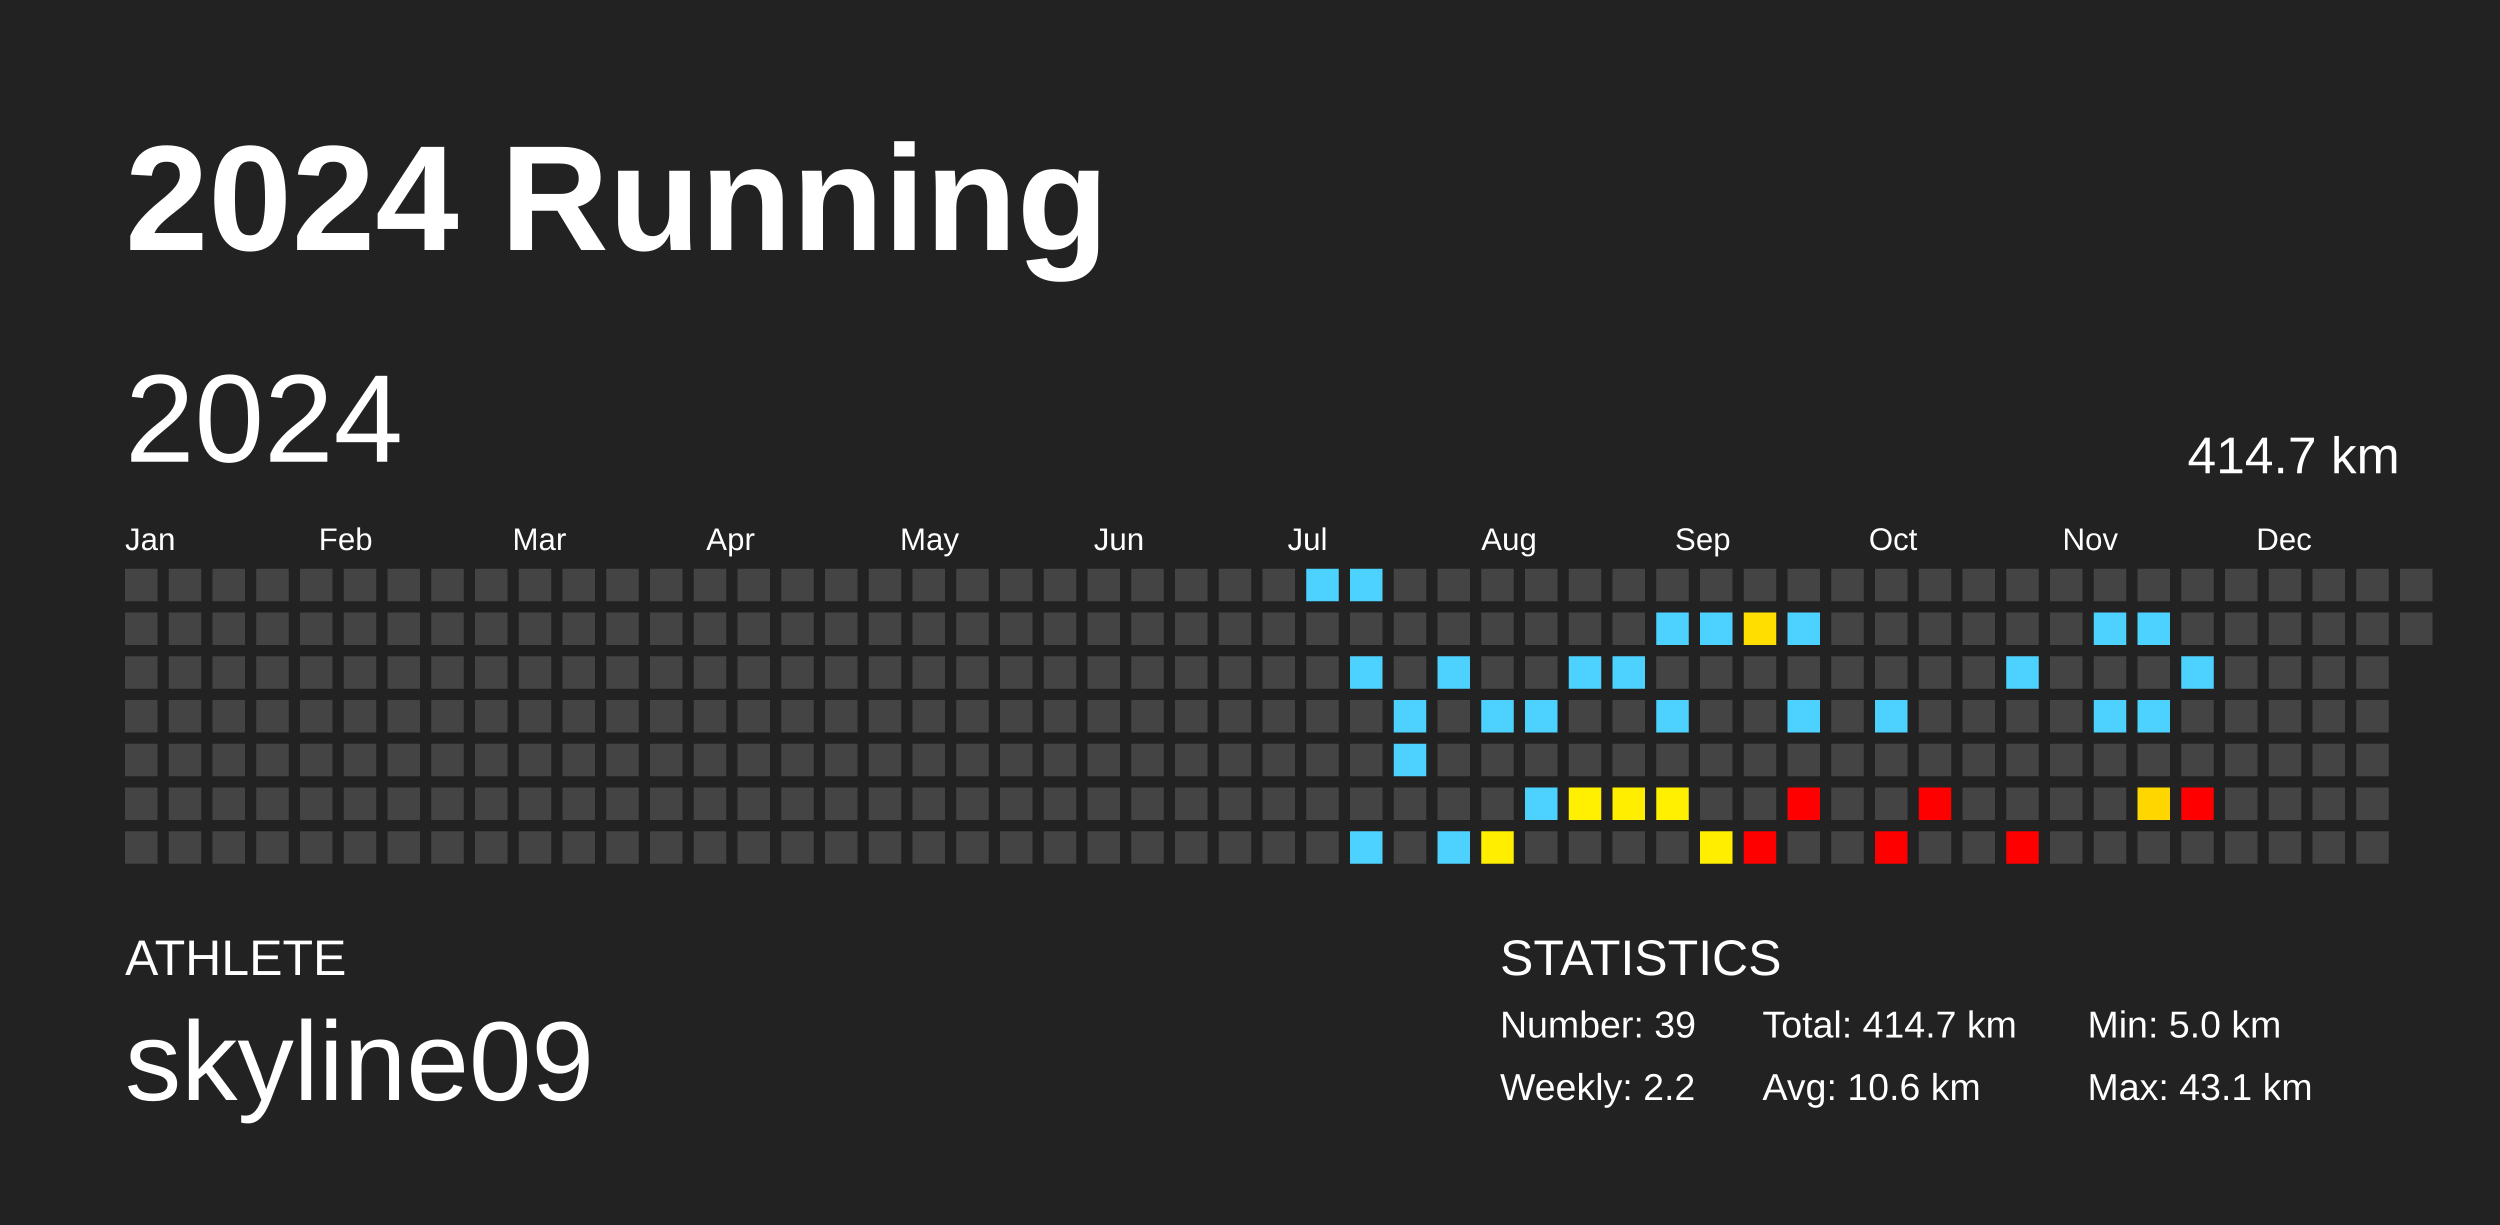
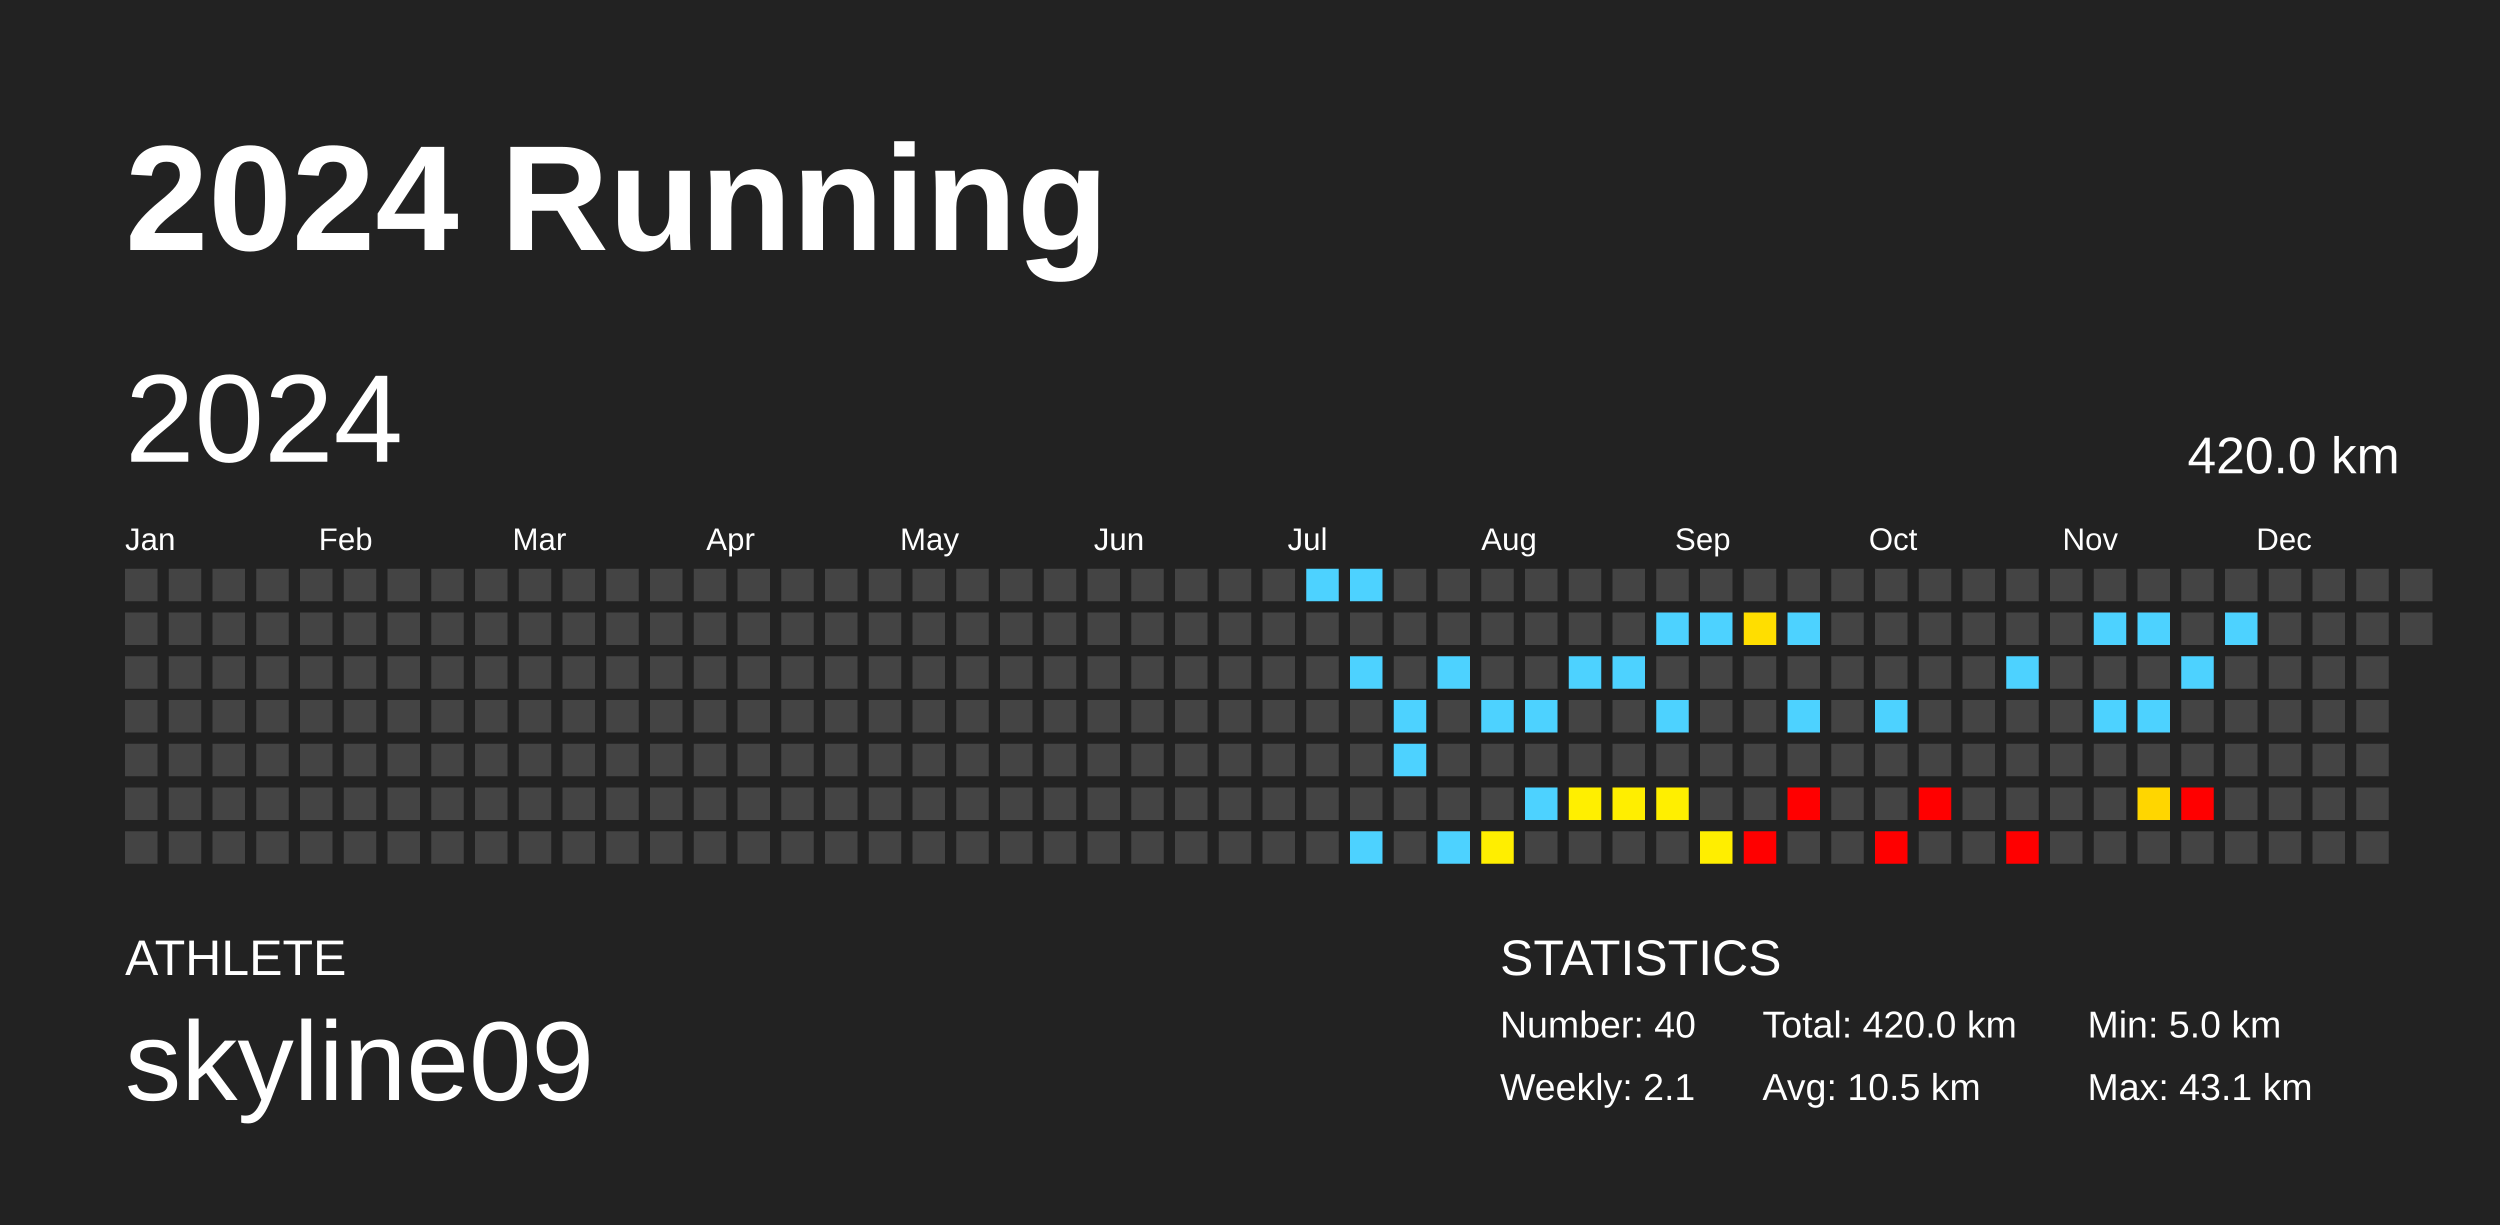
<svg xmlns="http://www.w3.org/2000/svg" baseProfile="full" height="98mm" version="1.1" viewBox="0,0,200,98" width="200mm">
  <defs />
  <rect fill="#222222" height="98" width="200" x="0" y="0" />
  <text fill="#FFFFFF" style="font-size:12px; font-family:Arial; font-weight:bold;" x="10" y="20">2024 Running</text>
  <text fill="#FFFFFF" style="font-size:4px; font-family:Arial" x="10" y="78">ATHLETE</text>
  <text fill="#FFFFFF" style="font-size:9px; font-family:Arial" x="10" y="88">skyline09</text>
  <text fill="#FFFFFF" style="font-size:4px; font-family:Arial" x="120" y="78">STATISTICS</text>
-   <text fill="#FFFFFF" style="font-size:3px; font-family:Arial" x="120" y="83">Number: 39</text>
-   <text fill="#FFFFFF" style="font-size:3px; font-family:Arial" x="120" y="88">Weekly: 2.2</text>
-   <text fill="#FFFFFF" style="font-size:3px; font-family:Arial" x="141" y="83">Total: 414.7 km</text>
-   <text fill="#FFFFFF" style="font-size:3px; font-family:Arial" x="141" y="88">Avg: 10.6 km</text>
+   <text fill="#FFFFFF" style="font-size:3px; font-family:Arial" x="120" y="83">Number: 40</text>
+   <text fill="#FFFFFF" style="font-size:3px; font-family:Arial" x="120" y="88">Weekly: 2.1</text>
+   <text fill="#FFFFFF" style="font-size:3px; font-family:Arial" x="141" y="83">Total: 420.0 km</text>
+   <text fill="#FFFFFF" style="font-size:3px; font-family:Arial" x="141" y="88">Avg: 10.5 km</text>
  <text fill="#FFFFFF" style="font-size:3px; font-family:Arial" x="167" y="83">Min: 5.0 km</text>
  <text fill="#FFFFFF" style="font-size:3px; font-family:Arial" x="167" y="88">Max: 43.1 km</text>
  <text dominant-baseline="hanging" fill="#FFFFFF" style="font-size:10.0px; font-family:Arial;" x="10" y="30">2024</text>
-   <text dominant-baseline="hanging" fill="#FFFFFF" style="font-size:4.125px; font-family:Arial;" x="175" y="35">414.7 km</text>
+   <text dominant-baseline="hanging" fill="#FFFFFF" style="font-size:4.125px; font-family:Arial;" x="175" y="35">420.0 km</text>
  <text fill="#FFFFFF" style="font-size:2.5px; font-family:Arial" x="10.0" y="44">Jan</text>
  <text fill="#FFFFFF" style="font-size:2.5px; font-family:Arial" x="25.5" y="44">Feb</text>
  <text fill="#FFFFFF" style="font-size:2.5px; font-family:Arial" x="41.0" y="44">Mar</text>
  <text fill="#FFFFFF" style="font-size:2.5px; font-family:Arial" x="56.5" y="44">Apr</text>
  <text fill="#FFFFFF" style="font-size:2.5px; font-family:Arial" x="72.0" y="44">May</text>
  <text fill="#FFFFFF" style="font-size:2.5px; font-family:Arial" x="87.5" y="44">Jun</text>
  <text fill="#FFFFFF" style="font-size:2.5px; font-family:Arial" x="103.0" y="44">Jul</text>
  <text fill="#FFFFFF" style="font-size:2.5px; font-family:Arial" x="118.5" y="44">Aug</text>
  <text fill="#FFFFFF" style="font-size:2.5px; font-family:Arial" x="134.0" y="44">Sep</text>
  <text fill="#FFFFFF" style="font-size:2.5px; font-family:Arial" x="149.5" y="44">Oct</text>
  <text fill="#FFFFFF" style="font-size:2.5px; font-family:Arial" x="165.0" y="44">Nov</text>
  <text fill="#FFFFFF" style="font-size:2.5px; font-family:Arial" x="180.5" y="44">Dec</text>
  <rect fill="#444444" height="2.6" width="2.6" x="10.0" y="45.5" />
  <rect fill="#444444" height="2.6" width="2.6" x="10.0" y="49.0" />
  <rect fill="#444444" height="2.6" width="2.6" x="10.0" y="52.5" />
  <rect fill="#444444" height="2.6" width="2.6" x="10.0" y="56.0" />
  <rect fill="#444444" height="2.6" width="2.6" x="10.0" y="59.5" />
  <rect fill="#444444" height="2.6" width="2.6" x="10.0" y="63.0" />
  <rect fill="#444444" height="2.6" width="2.6" x="10.0" y="66.5" />
  <rect fill="#444444" height="2.6" width="2.6" x="13.5" y="45.5" />
  <rect fill="#444444" height="2.6" width="2.6" x="13.5" y="49.0" />
  <rect fill="#444444" height="2.6" width="2.6" x="13.5" y="52.5" />
  <rect fill="#444444" height="2.6" width="2.6" x="13.5" y="56.0" />
  <rect fill="#444444" height="2.6" width="2.6" x="13.5" y="59.5" />
  <rect fill="#444444" height="2.6" width="2.6" x="13.5" y="63.0" />
  <rect fill="#444444" height="2.6" width="2.6" x="13.5" y="66.5" />
  <rect fill="#444444" height="2.6" width="2.6" x="17.0" y="45.5" />
  <rect fill="#444444" height="2.6" width="2.6" x="17.0" y="49.0" />
  <rect fill="#444444" height="2.6" width="2.6" x="17.0" y="52.5" />
  <rect fill="#444444" height="2.6" width="2.6" x="17.0" y="56.0" />
  <rect fill="#444444" height="2.6" width="2.6" x="17.0" y="59.5" />
  <rect fill="#444444" height="2.6" width="2.6" x="17.0" y="63.0" />
  <rect fill="#444444" height="2.6" width="2.6" x="17.0" y="66.5" />
  <rect fill="#444444" height="2.6" width="2.6" x="20.5" y="45.5" />
  <rect fill="#444444" height="2.6" width="2.6" x="20.5" y="49.0" />
  <rect fill="#444444" height="2.6" width="2.6" x="20.5" y="52.5" />
  <rect fill="#444444" height="2.6" width="2.6" x="20.5" y="56.0" />
  <rect fill="#444444" height="2.6" width="2.6" x="20.5" y="59.5" />
  <rect fill="#444444" height="2.6" width="2.6" x="20.5" y="63.0" />
  <rect fill="#444444" height="2.6" width="2.6" x="20.5" y="66.5" />
  <rect fill="#444444" height="2.6" width="2.6" x="24.0" y="45.5" />
  <rect fill="#444444" height="2.6" width="2.6" x="24.0" y="49.0" />
  <rect fill="#444444" height="2.6" width="2.6" x="24.0" y="52.5" />
  <rect fill="#444444" height="2.6" width="2.6" x="24.0" y="56.0" />
  <rect fill="#444444" height="2.6" width="2.6" x="24.0" y="59.5" />
  <rect fill="#444444" height="2.6" width="2.6" x="24.0" y="63.0" />
  <rect fill="#444444" height="2.6" width="2.6" x="24.0" y="66.5" />
  <rect fill="#444444" height="2.6" width="2.6" x="27.5" y="45.5" />
  <rect fill="#444444" height="2.6" width="2.6" x="27.5" y="49.0" />
  <rect fill="#444444" height="2.6" width="2.6" x="27.5" y="52.5" />
  <rect fill="#444444" height="2.6" width="2.6" x="27.5" y="56.0" />
  <rect fill="#444444" height="2.6" width="2.6" x="27.5" y="59.5" />
  <rect fill="#444444" height="2.6" width="2.6" x="27.5" y="63.0" />
  <rect fill="#444444" height="2.6" width="2.6" x="27.5" y="66.5" />
  <rect fill="#444444" height="2.6" width="2.6" x="31.0" y="45.5" />
  <rect fill="#444444" height="2.6" width="2.6" x="31.0" y="49.0" />
  <rect fill="#444444" height="2.6" width="2.6" x="31.0" y="52.5" />
  <rect fill="#444444" height="2.6" width="2.6" x="31.0" y="56.0" />
  <rect fill="#444444" height="2.6" width="2.6" x="31.0" y="59.5" />
  <rect fill="#444444" height="2.6" width="2.6" x="31.0" y="63.0" />
  <rect fill="#444444" height="2.6" width="2.6" x="31.0" y="66.5" />
  <rect fill="#444444" height="2.6" width="2.6" x="34.5" y="45.5" />
  <rect fill="#444444" height="2.6" width="2.6" x="34.5" y="49.0" />
  <rect fill="#444444" height="2.6" width="2.6" x="34.5" y="52.5" />
  <rect fill="#444444" height="2.6" width="2.6" x="34.5" y="56.0" />
  <rect fill="#444444" height="2.6" width="2.6" x="34.5" y="59.5" />
  <rect fill="#444444" height="2.6" width="2.6" x="34.5" y="63.0" />
  <rect fill="#444444" height="2.6" width="2.6" x="34.5" y="66.5" />
  <rect fill="#444444" height="2.6" width="2.6" x="38.0" y="45.5" />
  <rect fill="#444444" height="2.6" width="2.6" x="38.0" y="49.0" />
  <rect fill="#444444" height="2.6" width="2.6" x="38.0" y="52.5" />
  <rect fill="#444444" height="2.6" width="2.6" x="38.0" y="56.0" />
  <rect fill="#444444" height="2.6" width="2.6" x="38.0" y="59.5" />
  <rect fill="#444444" height="2.6" width="2.6" x="38.0" y="63.0" />
  <rect fill="#444444" height="2.6" width="2.6" x="38.0" y="66.5" />
  <rect fill="#444444" height="2.6" width="2.6" x="41.5" y="45.5" />
  <rect fill="#444444" height="2.6" width="2.6" x="41.5" y="49.0" />
  <rect fill="#444444" height="2.6" width="2.6" x="41.5" y="52.5" />
  <rect fill="#444444" height="2.6" width="2.6" x="41.5" y="56.0" />
  <rect fill="#444444" height="2.6" width="2.6" x="41.5" y="59.5" />
  <rect fill="#444444" height="2.6" width="2.6" x="41.5" y="63.0" />
  <rect fill="#444444" height="2.6" width="2.6" x="41.5" y="66.5" />
  <rect fill="#444444" height="2.6" width="2.6" x="45.0" y="45.5" />
  <rect fill="#444444" height="2.6" width="2.6" x="45.0" y="49.0" />
  <rect fill="#444444" height="2.6" width="2.6" x="45.0" y="52.5" />
  <rect fill="#444444" height="2.6" width="2.6" x="45.0" y="56.0" />
  <rect fill="#444444" height="2.6" width="2.6" x="45.0" y="59.5" />
  <rect fill="#444444" height="2.6" width="2.6" x="45.0" y="63.0" />
  <rect fill="#444444" height="2.6" width="2.6" x="45.0" y="66.5" />
  <rect fill="#444444" height="2.6" width="2.6" x="48.5" y="45.5" />
  <rect fill="#444444" height="2.6" width="2.6" x="48.5" y="49.0" />
  <rect fill="#444444" height="2.6" width="2.6" x="48.5" y="52.5" />
  <rect fill="#444444" height="2.6" width="2.6" x="48.5" y="56.0" />
  <rect fill="#444444" height="2.6" width="2.6" x="48.5" y="59.5" />
  <rect fill="#444444" height="2.6" width="2.6" x="48.5" y="63.0" />
  <rect fill="#444444" height="2.6" width="2.6" x="48.5" y="66.5" />
  <rect fill="#444444" height="2.6" width="2.6" x="52.0" y="45.5" />
  <rect fill="#444444" height="2.6" width="2.6" x="52.0" y="49.0" />
  <rect fill="#444444" height="2.6" width="2.6" x="52.0" y="52.5" />
  <rect fill="#444444" height="2.6" width="2.6" x="52.0" y="56.0" />
  <rect fill="#444444" height="2.6" width="2.6" x="52.0" y="59.5" />
  <rect fill="#444444" height="2.6" width="2.6" x="52.0" y="63.0" />
  <rect fill="#444444" height="2.6" width="2.6" x="52.0" y="66.5" />
  <rect fill="#444444" height="2.6" width="2.6" x="55.5" y="45.5" />
  <rect fill="#444444" height="2.6" width="2.6" x="55.5" y="49.0" />
  <rect fill="#444444" height="2.6" width="2.6" x="55.5" y="52.5" />
  <rect fill="#444444" height="2.6" width="2.6" x="55.5" y="56.0" />
  <rect fill="#444444" height="2.6" width="2.6" x="55.5" y="59.5" />
  <rect fill="#444444" height="2.6" width="2.6" x="55.5" y="63.0" />
  <rect fill="#444444" height="2.6" width="2.6" x="55.5" y="66.5" />
  <rect fill="#444444" height="2.6" width="2.6" x="59.0" y="45.5" />
  <rect fill="#444444" height="2.6" width="2.6" x="59.0" y="49.0" />
  <rect fill="#444444" height="2.6" width="2.6" x="59.0" y="52.5" />
  <rect fill="#444444" height="2.6" width="2.6" x="59.0" y="56.0" />
  <rect fill="#444444" height="2.6" width="2.6" x="59.0" y="59.5" />
  <rect fill="#444444" height="2.6" width="2.6" x="59.0" y="63.0" />
  <rect fill="#444444" height="2.6" width="2.6" x="59.0" y="66.5" />
  <rect fill="#444444" height="2.6" width="2.6" x="62.5" y="45.5" />
  <rect fill="#444444" height="2.6" width="2.6" x="62.5" y="49.0" />
  <rect fill="#444444" height="2.6" width="2.6" x="62.5" y="52.5" />
  <rect fill="#444444" height="2.6" width="2.6" x="62.5" y="56.0" />
  <rect fill="#444444" height="2.6" width="2.6" x="62.5" y="59.5" />
  <rect fill="#444444" height="2.6" width="2.6" x="62.5" y="63.0" />
  <rect fill="#444444" height="2.6" width="2.6" x="62.5" y="66.5" />
  <rect fill="#444444" height="2.6" width="2.6" x="66.0" y="45.5" />
  <rect fill="#444444" height="2.6" width="2.6" x="66.0" y="49.0" />
  <rect fill="#444444" height="2.6" width="2.6" x="66.0" y="52.5" />
  <rect fill="#444444" height="2.6" width="2.6" x="66.0" y="56.0" />
  <rect fill="#444444" height="2.6" width="2.6" x="66.0" y="59.5" />
  <rect fill="#444444" height="2.6" width="2.6" x="66.0" y="63.0" />
  <rect fill="#444444" height="2.6" width="2.6" x="66.0" y="66.5" />
  <rect fill="#444444" height="2.6" width="2.6" x="69.5" y="45.5" />
  <rect fill="#444444" height="2.6" width="2.6" x="69.5" y="49.0" />
  <rect fill="#444444" height="2.6" width="2.6" x="69.5" y="52.5" />
  <rect fill="#444444" height="2.6" width="2.6" x="69.5" y="56.0" />
  <rect fill="#444444" height="2.6" width="2.6" x="69.5" y="59.5" />
  <rect fill="#444444" height="2.6" width="2.6" x="69.5" y="63.0" />
  <rect fill="#444444" height="2.6" width="2.6" x="69.5" y="66.5" />
  <rect fill="#444444" height="2.6" width="2.6" x="73.0" y="45.5" />
  <rect fill="#444444" height="2.6" width="2.6" x="73.0" y="49.0" />
  <rect fill="#444444" height="2.6" width="2.6" x="73.0" y="52.5" />
  <rect fill="#444444" height="2.6" width="2.6" x="73.0" y="56.0" />
  <rect fill="#444444" height="2.6" width="2.6" x="73.0" y="59.5" />
  <rect fill="#444444" height="2.6" width="2.6" x="73.0" y="63.0" />
  <rect fill="#444444" height="2.6" width="2.6" x="73.0" y="66.5" />
  <rect fill="#444444" height="2.6" width="2.6" x="76.5" y="45.5" />
  <rect fill="#444444" height="2.6" width="2.6" x="76.5" y="49.0" />
  <rect fill="#444444" height="2.6" width="2.6" x="76.5" y="52.5" />
  <rect fill="#444444" height="2.6" width="2.6" x="76.5" y="56.0" />
  <rect fill="#444444" height="2.6" width="2.6" x="76.5" y="59.5" />
  <rect fill="#444444" height="2.6" width="2.6" x="76.5" y="63.0" />
  <rect fill="#444444" height="2.6" width="2.6" x="76.5" y="66.5" />
  <rect fill="#444444" height="2.6" width="2.6" x="80.0" y="45.5" />
  <rect fill="#444444" height="2.6" width="2.6" x="80.0" y="49.0" />
  <rect fill="#444444" height="2.6" width="2.6" x="80.0" y="52.5" />
  <rect fill="#444444" height="2.6" width="2.6" x="80.0" y="56.0" />
  <rect fill="#444444" height="2.6" width="2.6" x="80.0" y="59.5" />
  <rect fill="#444444" height="2.6" width="2.6" x="80.0" y="63.0" />
  <rect fill="#444444" height="2.6" width="2.6" x="80.0" y="66.5" />
  <rect fill="#444444" height="2.6" width="2.6" x="83.5" y="45.5" />
  <rect fill="#444444" height="2.6" width="2.6" x="83.5" y="49.0" />
  <rect fill="#444444" height="2.6" width="2.6" x="83.5" y="52.5" />
  <rect fill="#444444" height="2.6" width="2.6" x="83.5" y="56.0" />
  <rect fill="#444444" height="2.6" width="2.6" x="83.5" y="59.5" />
  <rect fill="#444444" height="2.6" width="2.6" x="83.5" y="63.0" />
  <rect fill="#444444" height="2.6" width="2.6" x="83.5" y="66.5" />
  <rect fill="#444444" height="2.6" width="2.6" x="87.0" y="45.5" />
  <rect fill="#444444" height="2.6" width="2.6" x="87.0" y="49.0" />
  <rect fill="#444444" height="2.6" width="2.6" x="87.0" y="52.5" />
  <rect fill="#444444" height="2.6" width="2.6" x="87.0" y="56.0" />
  <rect fill="#444444" height="2.6" width="2.6" x="87.0" y="59.5" />
  <rect fill="#444444" height="2.6" width="2.6" x="87.0" y="63.0" />
  <rect fill="#444444" height="2.6" width="2.6" x="87.0" y="66.5" />
  <rect fill="#444444" height="2.6" width="2.6" x="90.5" y="45.5" />
  <rect fill="#444444" height="2.6" width="2.6" x="90.5" y="49.0" />
  <rect fill="#444444" height="2.6" width="2.6" x="90.5" y="52.5" />
  <rect fill="#444444" height="2.6" width="2.6" x="90.5" y="56.0" />
  <rect fill="#444444" height="2.6" width="2.6" x="90.5" y="59.5" />
  <rect fill="#444444" height="2.6" width="2.6" x="90.5" y="63.0" />
  <rect fill="#444444" height="2.6" width="2.6" x="90.5" y="66.5" />
  <rect fill="#444444" height="2.6" width="2.6" x="94.0" y="45.5" />
  <rect fill="#444444" height="2.6" width="2.6" x="94.0" y="49.0" />
  <rect fill="#444444" height="2.6" width="2.6" x="94.0" y="52.5" />
  <rect fill="#444444" height="2.6" width="2.6" x="94.0" y="56.0" />
  <rect fill="#444444" height="2.6" width="2.6" x="94.0" y="59.5" />
  <rect fill="#444444" height="2.6" width="2.6" x="94.0" y="63.0" />
  <rect fill="#444444" height="2.6" width="2.6" x="94.0" y="66.5" />
  <rect fill="#444444" height="2.6" width="2.6" x="97.5" y="45.5" />
  <rect fill="#444444" height="2.6" width="2.6" x="97.5" y="49.0" />
  <rect fill="#444444" height="2.6" width="2.6" x="97.5" y="52.5" />
  <rect fill="#444444" height="2.6" width="2.6" x="97.5" y="56.0" />
  <rect fill="#444444" height="2.6" width="2.6" x="97.5" y="59.5" />
  <rect fill="#444444" height="2.6" width="2.6" x="97.5" y="63.0" />
  <rect fill="#444444" height="2.6" width="2.6" x="97.5" y="66.5" />
  <rect fill="#444444" height="2.6" width="2.6" x="101.0" y="45.5" />
  <rect fill="#444444" height="2.6" width="2.6" x="101.0" y="49.0" />
  <rect fill="#444444" height="2.6" width="2.6" x="101.0" y="52.5" />
  <rect fill="#444444" height="2.6" width="2.6" x="101.0" y="56.0" />
  <rect fill="#444444" height="2.6" width="2.6" x="101.0" y="59.5" />
  <rect fill="#444444" height="2.6" width="2.6" x="101.0" y="63.0" />
  <rect fill="#444444" height="2.6" width="2.6" x="101.0" y="66.5" />
  <rect fill="#4dd2ff" height="2.6" width="2.6" x="104.5" y="45.5" />
  <rect fill="#444444" height="2.6" width="2.6" x="104.5" y="49.0" />
  <rect fill="#444444" height="2.6" width="2.6" x="104.5" y="52.5" />
  <rect fill="#444444" height="2.6" width="2.6" x="104.5" y="56.0" />
  <rect fill="#444444" height="2.6" width="2.6" x="104.5" y="59.5" />
  <rect fill="#444444" height="2.6" width="2.6" x="104.5" y="63.0" />
  <rect fill="#444444" height="2.6" width="2.6" x="104.5" y="66.5" />
  <rect fill="#4dd2ff" height="2.6" width="2.6" x="108.0" y="45.5" />
  <rect fill="#444444" height="2.6" width="2.6" x="108.0" y="49.0" />
  <rect fill="#4dd2ff" height="2.6" width="2.6" x="108.0" y="52.5" />
  <rect fill="#444444" height="2.6" width="2.6" x="108.0" y="56.0" />
  <rect fill="#444444" height="2.6" width="2.6" x="108.0" y="59.5" />
  <rect fill="#444444" height="2.6" width="2.6" x="108.0" y="63.0" />
  <rect fill="#4dd2ff" height="2.6" width="2.6" x="108.0" y="66.5" />
  <rect fill="#444444" height="2.6" width="2.6" x="111.5" y="45.5" />
  <rect fill="#444444" height="2.6" width="2.6" x="111.5" y="49.0" />
  <rect fill="#444444" height="2.6" width="2.6" x="111.5" y="52.5" />
  <rect fill="#4dd2ff" height="2.6" width="2.6" x="111.5" y="56.0" />
  <rect fill="#4dd2ff" height="2.6" width="2.6" x="111.5" y="59.5" />
  <rect fill="#444444" height="2.6" width="2.6" x="111.5" y="63.0" />
  <rect fill="#444444" height="2.6" width="2.6" x="111.5" y="66.5" />
  <rect fill="#444444" height="2.6" width="2.6" x="115.0" y="45.5" />
  <rect fill="#444444" height="2.6" width="2.6" x="115.0" y="49.0" />
  <rect fill="#4dd2ff" height="2.6" width="2.6" x="115.0" y="52.5" />
  <rect fill="#444444" height="2.6" width="2.6" x="115.0" y="56.0" />
  <rect fill="#444444" height="2.6" width="2.6" x="115.0" y="59.5" />
  <rect fill="#444444" height="2.6" width="2.6" x="115.0" y="63.0" />
  <rect fill="#4dd2ff" height="2.6" width="2.6" x="115.0" y="66.5" />
  <rect fill="#444444" height="2.6" width="2.6" x="118.5" y="45.5" />
  <rect fill="#444444" height="2.6" width="2.6" x="118.5" y="49.0" />
  <rect fill="#444444" height="2.6" width="2.6" x="118.5" y="52.5" />
  <rect fill="#4dd2ff" height="2.6" width="2.6" x="118.5" y="56.0" />
  <rect fill="#444444" height="2.6" width="2.6" x="118.5" y="59.5" />
  <rect fill="#444444" height="2.6" width="2.6" x="118.5" y="63.0" />
  <rect fill="#ffee00" height="2.6" width="2.6" x="118.5" y="66.5" />
  <rect fill="#444444" height="2.6" width="2.6" x="122.0" y="45.5" />
  <rect fill="#444444" height="2.6" width="2.6" x="122.0" y="49.0" />
  <rect fill="#444444" height="2.6" width="2.6" x="122.0" y="52.5" />
  <rect fill="#4dd2ff" height="2.6" width="2.6" x="122.0" y="56.0" />
  <rect fill="#444444" height="2.6" width="2.6" x="122.0" y="59.5" />
  <rect fill="#4dd2ff" height="2.6" width="2.6" x="122.0" y="63.0" />
  <rect fill="#444444" height="2.6" width="2.6" x="122.0" y="66.5" />
  <rect fill="#444444" height="2.6" width="2.6" x="125.5" y="45.5" />
  <rect fill="#444444" height="2.6" width="2.6" x="125.5" y="49.0" />
  <rect fill="#4dd2ff" height="2.6" width="2.6" x="125.5" y="52.5" />
  <rect fill="#444444" height="2.6" width="2.6" x="125.5" y="56.0" />
  <rect fill="#444444" height="2.6" width="2.6" x="125.5" y="59.5" />
  <rect fill="#ffef00" height="2.6" width="2.6" x="125.5" y="63.0" />
  <rect fill="#444444" height="2.6" width="2.6" x="125.5" y="66.5" />
  <rect fill="#444444" height="2.6" width="2.6" x="129.0" y="45.5" />
  <rect fill="#444444" height="2.6" width="2.6" x="129.0" y="49.0" />
  <rect fill="#4dd2ff" height="2.6" width="2.6" x="129.0" y="52.5" />
  <rect fill="#444444" height="2.6" width="2.6" x="129.0" y="56.0" />
  <rect fill="#444444" height="2.6" width="2.6" x="129.0" y="59.5" />
  <rect fill="#ffee00" height="2.6" width="2.6" x="129.0" y="63.0" />
  <rect fill="#444444" height="2.6" width="2.6" x="129.0" y="66.5" />
  <rect fill="#444444" height="2.6" width="2.6" x="132.5" y="45.5" />
  <rect fill="#4dd2ff" height="2.6" width="2.6" x="132.5" y="49.0" />
  <rect fill="#444444" height="2.6" width="2.6" x="132.5" y="52.5" />
  <rect fill="#4dd2ff" height="2.6" width="2.6" x="132.5" y="56.0" />
  <rect fill="#444444" height="2.6" width="2.6" x="132.5" y="59.5" />
  <rect fill="#ffef00" height="2.6" width="2.6" x="132.5" y="63.0" />
  <rect fill="#444444" height="2.6" width="2.6" x="132.5" y="66.5" />
  <rect fill="#444444" height="2.6" width="2.6" x="136.0" y="45.5" />
  <rect fill="#4dd2ff" height="2.6" width="2.6" x="136.0" y="49.0" />
  <rect fill="#444444" height="2.6" width="2.6" x="136.0" y="52.5" />
  <rect fill="#444444" height="2.6" width="2.6" x="136.0" y="56.0" />
  <rect fill="#444444" height="2.6" width="2.6" x="136.0" y="59.5" />
  <rect fill="#444444" height="2.6" width="2.6" x="136.0" y="63.0" />
  <rect fill="#ffee00" height="2.6" width="2.6" x="136.0" y="66.5" />
  <rect fill="#444444" height="2.6" width="2.6" x="139.5" y="45.5" />
  <rect fill="#ffde00" height="2.6" width="2.6" x="139.5" y="49.0" />
  <rect fill="#444444" height="2.6" width="2.6" x="139.5" y="52.5" />
  <rect fill="#444444" height="2.6" width="2.6" x="139.5" y="56.0" />
  <rect fill="#444444" height="2.6" width="2.6" x="139.5" y="59.5" />
  <rect fill="#444444" height="2.6" width="2.6" x="139.5" y="63.0" />
  <rect fill="red" height="2.6" width="2.6" x="139.5" y="66.5" />
  <rect fill="#444444" height="2.6" width="2.6" x="143.0" y="45.5" />
  <rect fill="#4dd2ff" height="2.6" width="2.6" x="143.0" y="49.0" />
  <rect fill="#444444" height="2.6" width="2.6" x="143.0" y="52.5" />
  <rect fill="#4dd2ff" height="2.6" width="2.6" x="143.0" y="56.0" />
  <rect fill="#444444" height="2.6" width="2.6" x="143.0" y="59.5" />
  <rect fill="red" height="2.6" width="2.6" x="143.0" y="63.0" />
  <rect fill="#444444" height="2.6" width="2.6" x="143.0" y="66.5" />
  <rect fill="#444444" height="2.6" width="2.6" x="146.5" y="45.5" />
  <rect fill="#444444" height="2.6" width="2.6" x="146.5" y="49.0" />
  <rect fill="#444444" height="2.6" width="2.6" x="146.5" y="52.5" />
  <rect fill="#444444" height="2.6" width="2.6" x="146.5" y="56.0" />
  <rect fill="#444444" height="2.6" width="2.6" x="146.5" y="59.5" />
  <rect fill="#444444" height="2.6" width="2.6" x="146.5" y="63.0" />
  <rect fill="#444444" height="2.6" width="2.6" x="146.5" y="66.5" />
  <rect fill="#444444" height="2.6" width="2.6" x="150.0" y="45.5" />
  <rect fill="#444444" height="2.6" width="2.6" x="150.0" y="49.0" />
  <rect fill="#444444" height="2.6" width="2.6" x="150.0" y="52.5" />
  <rect fill="#4dd2ff" height="2.6" width="2.6" x="150.0" y="56.0" />
  <rect fill="#444444" height="2.6" width="2.6" x="150.0" y="59.5" />
  <rect fill="#444444" height="2.6" width="2.6" x="150.0" y="63.0" />
  <rect fill="red" height="2.6" width="2.6" x="150.0" y="66.5" />
  <rect fill="#444444" height="2.6" width="2.6" x="153.5" y="45.5" />
  <rect fill="#444444" height="2.6" width="2.6" x="153.5" y="49.0" />
  <rect fill="#444444" height="2.6" width="2.6" x="153.5" y="52.5" />
  <rect fill="#444444" height="2.6" width="2.6" x="153.5" y="56.0" />
  <rect fill="#444444" height="2.6" width="2.6" x="153.5" y="59.5" />
  <rect fill="red" height="2.6" width="2.6" x="153.5" y="63.0" />
  <rect fill="#444444" height="2.6" width="2.6" x="153.5" y="66.5" />
  <rect fill="#444444" height="2.6" width="2.6" x="157.0" y="45.5" />
  <rect fill="#444444" height="2.6" width="2.6" x="157.0" y="49.0" />
  <rect fill="#444444" height="2.6" width="2.6" x="157.0" y="52.5" />
  <rect fill="#444444" height="2.6" width="2.6" x="157.0" y="56.0" />
  <rect fill="#444444" height="2.6" width="2.6" x="157.0" y="59.5" />
  <rect fill="#444444" height="2.6" width="2.6" x="157.0" y="63.0" />
  <rect fill="#444444" height="2.6" width="2.6" x="157.0" y="66.5" />
  <rect fill="#444444" height="2.6" width="2.6" x="160.5" y="45.5" />
  <rect fill="#444444" height="2.6" width="2.6" x="160.5" y="49.0" />
  <rect fill="#4dd2ff" height="2.6" width="2.6" x="160.5" y="52.5" />
  <rect fill="#444444" height="2.6" width="2.6" x="160.5" y="56.0" />
  <rect fill="#444444" height="2.6" width="2.6" x="160.5" y="59.5" />
  <rect fill="#444444" height="2.6" width="2.6" x="160.5" y="63.0" />
  <rect fill="red" height="2.6" width="2.6" x="160.5" y="66.5" />
  <rect fill="#444444" height="2.6" width="2.6" x="164.0" y="45.5" />
  <rect fill="#444444" height="2.6" width="2.6" x="164.0" y="49.0" />
  <rect fill="#444444" height="2.6" width="2.6" x="164.0" y="52.5" />
  <rect fill="#444444" height="2.6" width="2.6" x="164.0" y="56.0" />
  <rect fill="#444444" height="2.6" width="2.6" x="164.0" y="59.5" />
  <rect fill="#444444" height="2.6" width="2.6" x="164.0" y="63.0" />
  <rect fill="#444444" height="2.6" width="2.6" x="164.0" y="66.5" />
  <rect fill="#444444" height="2.6" width="2.6" x="167.5" y="45.5" />
  <rect fill="#4dd2ff" height="2.6" width="2.6" x="167.5" y="49.0" />
  <rect fill="#444444" height="2.6" width="2.6" x="167.5" y="52.5" />
  <rect fill="#4dd2ff" height="2.6" width="2.6" x="167.5" y="56.0" />
  <rect fill="#444444" height="2.6" width="2.6" x="167.5" y="59.5" />
  <rect fill="#444444" height="2.6" width="2.6" x="167.5" y="63.0" />
  <rect fill="#444444" height="2.6" width="2.6" x="167.5" y="66.5" />
  <rect fill="#444444" height="2.6" width="2.6" x="171.0" y="45.5" />
  <rect fill="#4dd2ff" height="2.6" width="2.6" x="171.0" y="49.0" />
  <rect fill="#444444" height="2.6" width="2.6" x="171.0" y="52.5" />
  <rect fill="#4dd2ff" height="2.6" width="2.6" x="171.0" y="56.0" />
  <rect fill="#444444" height="2.6" width="2.6" x="171.0" y="59.5" />
  <rect fill="#ffd600" height="2.6" width="2.6" x="171.0" y="63.0" />
  <rect fill="#444444" height="2.6" width="2.6" x="171.0" y="66.5" />
  <rect fill="#444444" height="2.6" width="2.6" x="174.5" y="45.5" />
  <rect fill="#444444" height="2.6" width="2.6" x="174.5" y="49.0" />
  <rect fill="#4dd2ff" height="2.6" width="2.6" x="174.5" y="52.5" />
  <rect fill="#444444" height="2.6" width="2.6" x="174.5" y="56.0" />
  <rect fill="#444444" height="2.6" width="2.6" x="174.5" y="59.5" />
  <rect fill="red" height="2.6" width="2.6" x="174.5" y="63.0" />
  <rect fill="#444444" height="2.6" width="2.6" x="174.5" y="66.5" />
  <rect fill="#444444" height="2.6" width="2.6" x="178.0" y="45.5" />
-   <rect fill="#444444" height="2.6" width="2.6" x="178.0" y="49.0" />
+   <rect fill="#4dd2ff" height="2.6" width="2.6" x="178.0" y="49.0" />
  <rect fill="#444444" height="2.6" width="2.6" x="178.0" y="52.5" />
  <rect fill="#444444" height="2.6" width="2.6" x="178.0" y="56.0" />
  <rect fill="#444444" height="2.6" width="2.6" x="178.0" y="59.5" />
  <rect fill="#444444" height="2.6" width="2.6" x="178.0" y="63.0" />
  <rect fill="#444444" height="2.6" width="2.6" x="178.0" y="66.5" />
  <rect fill="#444444" height="2.6" width="2.6" x="181.5" y="45.5" />
  <rect fill="#444444" height="2.6" width="2.6" x="181.5" y="49.0" />
  <rect fill="#444444" height="2.6" width="2.6" x="181.5" y="52.5" />
  <rect fill="#444444" height="2.6" width="2.6" x="181.5" y="56.0" />
  <rect fill="#444444" height="2.6" width="2.6" x="181.5" y="59.5" />
  <rect fill="#444444" height="2.6" width="2.6" x="181.5" y="63.0" />
  <rect fill="#444444" height="2.6" width="2.6" x="181.5" y="66.5" />
  <rect fill="#444444" height="2.6" width="2.6" x="185.0" y="45.5" />
  <rect fill="#444444" height="2.6" width="2.6" x="185.0" y="49.0" />
  <rect fill="#444444" height="2.6" width="2.6" x="185.0" y="52.5" />
  <rect fill="#444444" height="2.6" width="2.6" x="185.0" y="56.0" />
  <rect fill="#444444" height="2.6" width="2.6" x="185.0" y="59.5" />
  <rect fill="#444444" height="2.6" width="2.6" x="185.0" y="63.0" />
  <rect fill="#444444" height="2.6" width="2.6" x="185.0" y="66.5" />
  <rect fill="#444444" height="2.6" width="2.6" x="188.5" y="45.5" />
  <rect fill="#444444" height="2.6" width="2.6" x="188.5" y="49.0" />
  <rect fill="#444444" height="2.6" width="2.6" x="188.5" y="52.5" />
  <rect fill="#444444" height="2.6" width="2.6" x="188.5" y="56.0" />
  <rect fill="#444444" height="2.6" width="2.6" x="188.5" y="59.5" />
  <rect fill="#444444" height="2.6" width="2.6" x="188.5" y="63.0" />
  <rect fill="#444444" height="2.6" width="2.6" x="188.5" y="66.5" />
  <rect fill="#444444" height="2.6" width="2.6" x="192.0" y="45.5" />
  <rect fill="#444444" height="2.6" width="2.6" x="192.0" y="49.0" />
</svg>
